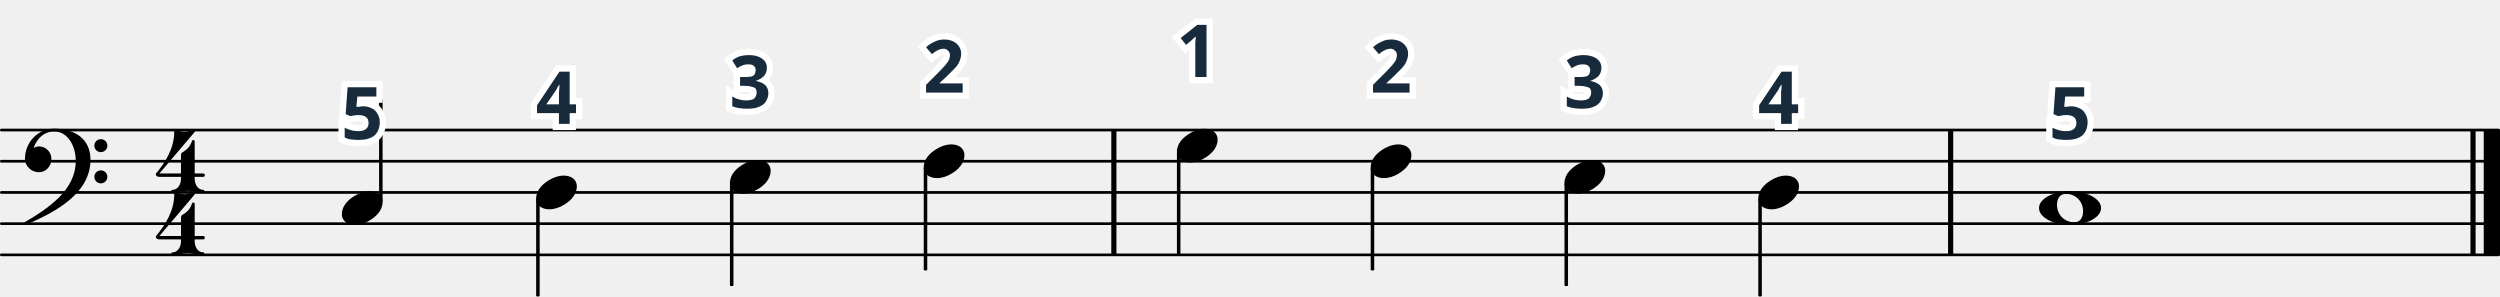
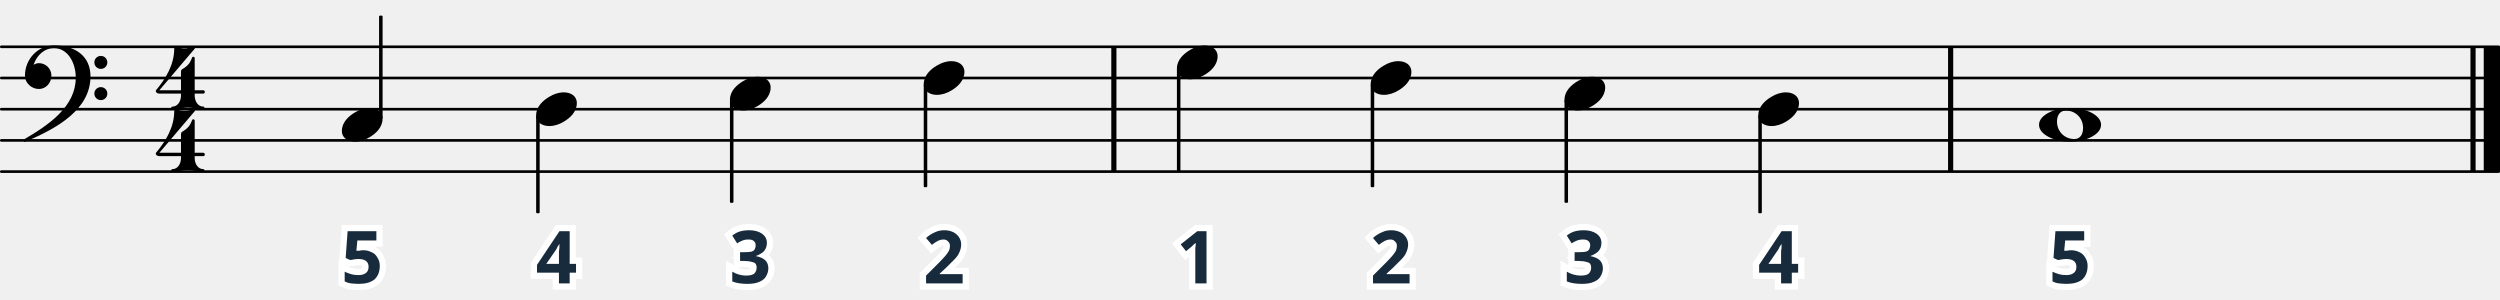
- <svg xmlns="http://www.w3.org/2000/svg" version="1.2" viewBox="0.0 -3.168 80.123 9.501" color="black">
+ <svg xmlns="http://www.w3.org/2000/svg" version="1.2" viewBox="0.0 -0.5 80.123 9.583" color="black">
  <style type="text/css">

tspan { white-space: pre; }

</style>
  <g transform="translate(0, 5)">
    <line stroke-linejoin="round" stroke-linecap="round" stroke-width="0.087" stroke="currentColor" x1="0.043" y1="0" x2="80.079" y2="0" />
  </g>
  <g transform="translate(0, 4)">
    <line stroke-linejoin="round" stroke-linecap="round" stroke-width="0.087" stroke="currentColor" x1="0.043" y1="0" x2="80.079" y2="0" />
  </g>
  <g transform="translate(0, 3)">
    <line stroke-linejoin="round" stroke-linecap="round" stroke-width="0.087" stroke="currentColor" x1="0.043" y1="0" x2="80.079" y2="0" />
  </g>
  <g transform="translate(0, 2)">
    <line stroke-linejoin="round" stroke-linecap="round" stroke-width="0.087" stroke="currentColor" x1="0.043" y1="0" x2="80.079" y2="0" />
  </g>
  <g transform="translate(0, 1)">
    <line stroke-linejoin="round" stroke-linecap="round" stroke-width="0.087" stroke="currentColor" x1="0.043" y1="0" x2="80.079" y2="0" />
  </g>
  <g transform="translate(35.616, 3)">
    <rect x="0" y="-2" width="0.165" height="4" ry="0" fill="currentColor" />
  </g>
  <g transform="translate(62.434, 3)">
    <rect x="0" y="-2" width="0.165" height="4" ry="0" fill="currentColor" />
  </g>
  <g transform="translate(79.602, 3)">
    <rect x="0" y="-2" width="0.521" height="4" ry="0" fill="currentColor" />
  </g>
  <g transform="translate(79.176, 3)">
    <rect x="0" y="-2" width="0.165" height="4" ry="0" fill="currentColor" />
  </g>
  <g transform="translate(56.409, 3)">
    <rect x="-0.057" y="0.197" width="0.113" height="3.137" ry="0.032" fill="currentColor" />
  </g>
  <g>
    <g transform="translate(56.352, 3)">
      <path transform="scale(0.004, -0.004)" d="M222 135c53 0 104 -27 104 -86c0 -71 -56 -120 -103 -148c-36 -22 -76 -36 -118 -36c-53 0 -105 27 -105 86c0 71 57 120 104 148c36 22 76 36 118 36z" fill="currentColor" />
    </g>
  </g>
  <g transform="translate(50.198, 3)">
    <rect x="-0.057" y="-0.303" width="0.113" height="3.303" ry="0.032" fill="currentColor" />
  </g>
  <g>
    <g transform="translate(50.141, 2.5)">
      <path transform="scale(0.004, -0.004)" d="M222 135c53 0 104 -27 104 -86c0 -71 -56 -120 -103 -148c-36 -22 -76 -36 -118 -36c-53 0 -105 27 -105 86c0 71 57 120 104 148c36 22 76 36 118 36z" fill="currentColor" />
    </g>
  </g>
  <g>
    <g transform="translate(65.349, 3.5)">
      <path transform="scale(0.004, -0.004)" d="M215 114c-50 0 -71 -42 -71 -88c0 -79 60 -140 139 -140c50 0 70 42 70 88c0 79 -59 140 -138 140zM497 0c0 -43 -35 -74 -73 -95c-54 -29 -114 -40 -175 -40s-122 11 -176 40c-38 21 -73 52 -73 95s35 74 73 95c54 29 115 40 176 40s121 -11 175 -40 c38 -21 73 -52 73 -95z" fill="currentColor" />
    </g>
  </g>
  <g transform="translate(43.987, 3)">
    <rect x="-0.057" y="-0.803" width="0.113" height="3.303" ry="0.032" fill="currentColor" />
  </g>
  <g>
    <g transform="translate(43.93, 2)">
      <path transform="scale(0.004, -0.004)" d="M222 135c53 0 104 -27 104 -86c0 -71 -56 -120 -103 -148c-36 -22 -76 -36 -118 -36c-53 0 -105 27 -105 86c0 71 57 120 104 148c36 22 76 36 118 36z" fill="currentColor" />
    </g>
  </g>
  <g>
    <g transform="translate(23.394, 2.5)">
      <path transform="scale(0.004, -0.004)" d="M222 135c53 0 104 -27 104 -86c0 -71 -56 -120 -103 -148c-36 -22 -76 -36 -118 -36c-53 0 -105 27 -105 86c0 71 57 120 104 148c36 22 76 36 118 36z" fill="currentColor" />
    </g>
  </g>
  <g transform="translate(17.24, 3)">
    <rect x="-0.057" y="0.197" width="0.113" height="3.137" ry="0.032" fill="currentColor" />
  </g>
  <g>
    <g transform="translate(17.183, 3)">
      <path transform="scale(0.004, -0.004)" d="M222 135c53 0 104 -27 104 -86c0 -71 -56 -120 -103 -148c-36 -22 -76 -36 -118 -36c-53 0 -105 27 -105 86c0 71 57 120 104 148c36 22 76 36 118 36z" fill="currentColor" />
    </g>
  </g>
  <g transform="translate(12.206, 3)">
    <rect x="-0.057" y="-3" width="0.113" height="3.303" ry="0.032" fill="currentColor" />
  </g>
  <g transform="translate(5, 3)">
    <path transform="scale(0.004, -0.004)" d="M208 319c21 13 42 27 57 47c11 15 18 32 25 49c4 9 20 7 20 -7v-256h68c9 0 13 -7 13 -14s-4 -13 -13 -13h-68v-16c0 -45 26 -88 68 -88c7 0 10 -5 10 -10s-3 -11 -10 -11c-41 0 -82 13 -123 13s-82 -13 -123 -13c-7 0 -10 6 -10 11s3 10 10 10c42 0 68 43 68 88v16h-173 c-21 0 -29 13 -29 21c0 2 1 5 2 6c81 96 146 208 146 333c0 8 5 15 12 15h3c22 -7 44 -13 67 -13s45 6 67 13c2 1 2 1 4 1c10 0 16 -10 11 -16l-283 -333h173v147c0 8 2 16 8 20z" fill="currentColor" />
  </g>
  <g transform="translate(5, 5.004)">
    <path transform="scale(0.004, -0.004)" d="M208 319c21 13 42 27 57 47c11 15 18 32 25 49c4 9 20 7 20 -7v-256h68c9 0 13 -7 13 -14s-4 -13 -13 -13h-68v-16c0 -45 26 -88 68 -88c7 0 10 -5 10 -10s-3 -11 -10 -11c-41 0 -82 13 -123 13s-82 -13 -123 -13c-7 0 -10 6 -10 11s3 10 10 10c42 0 68 43 68 88v16h-173 c-21 0 -29 13 -29 21c0 2 1 5 2 6c81 96 146 208 146 333c0 8 5 15 12 15h3c22 -7 44 -13 67 -13s45 6 67 13c2 1 2 1 4 1c10 0 16 -10 11 -16l-283 -333h173v147c0 8 2 16 8 20z" fill="currentColor" />
  </g>
  <g transform="translate(0.8, 2)">
    <path transform="scale(0.004, -0.004)" d="M556 -125c0 29 23 52 52 52s52 -23 52 -52s-23 -52 -52 -52s-52 23 -52 52zM556 125c0 29 23 52 52 52s52 -23 52 -52s-23 -52 -52 -52s-52 23 -52 52zM233 261c171 0 292 -86 292 -248c0 -263 -264 -415 -517 -521c-2 -2 -5 -3 -8 -3c-6 0 -11 5 -11 11c0 3 1 6 3 8 c203 118 415 265 415 494c0 121 -64 237 -174 237c-79 0 -138 -57 -164 -133c14 8 28 13 43 13c55 0 100 -45 100 -100c0 -58 -44 -107 -100 -107c-60 0 -112 48 -112 107c0 132 103 242 233 242z" fill="currentColor" />
  </g>
  <g>
    <g transform="translate(10.957, 3.5)">
      <path transform="scale(0.004, -0.004)" d="M222 135c53 0 104 -27 104 -86c0 -71 -56 -120 -103 -148c-36 -22 -76 -36 -118 -36c-53 0 -105 27 -105 86c0 71 57 120 104 148c36 22 76 36 118 36z" fill="currentColor" />
    </g>
  </g>
  <g transform="translate(23.451, 3)">
    <rect x="-0.057" y="-0.303" width="0.113" height="3.303" ry="0.032" fill="currentColor" />
  </g>
  <g transform="translate(37.776, 3)">
    <rect x="-0.057" y="-1.303" width="0.113" height="3.303" ry="0.032" fill="currentColor" />
  </g>
  <g>
    <g transform="translate(37.719, 1.5)">
      <path transform="scale(0.004, -0.004)" d="M222 135c53 0 104 -27 104 -86c0 -71 -56 -120 -103 -148c-36 -22 -76 -36 -118 -36c-53 0 -105 27 -105 86c0 71 57 120 104 148c36 22 76 36 118 36z" fill="currentColor" />
    </g>
  </g>
  <g transform="translate(29.662, 3)">
    <rect x="-0.057" y="-0.803" width="0.113" height="3.303" ry="0.032" fill="currentColor" />
  </g>
  <g>
    <g transform="translate(29.605, 2)">
      <path transform="scale(0.004, -0.004)" d="M222 135c53 0 104 -27 104 -86c0 -71 -56 -120 -103 -148c-36 -22 -76 -36 -118 -36c-53 0 -105 27 -105 86c0 71 57 120 104 148c36 22 76 36 118 36z" fill="currentColor" />
    </g>
  </g>
  <g aria-label="ゆびばんごう">
-     <text x="11.61" y="1.3" font-size="2.35" font-family="sans-serif" font-weight="bold" text-anchor="middle" fill="#172b3d" stroke="white" stroke-width=".4" paint-order="stroke">5</text>
-     <text x="17.836" y="0.8" font-size="2.35" font-family="sans-serif" font-weight="bold" text-anchor="middle" fill="#172b3d" stroke="white" stroke-width=".4" paint-order="stroke">4</text>
-     <text x="24.047" y="0.3" font-size="2.35" font-family="sans-serif" font-weight="bold" text-anchor="middle" fill="#172b3d" stroke="white" stroke-width=".4" paint-order="stroke">3</text>
-     <text x="30.258" y="-0.2" font-size="2.35" font-family="sans-serif" font-weight="bold" text-anchor="middle" fill="#172b3d" stroke="white" stroke-width=".4" paint-order="stroke">2</text>
-     <text x="38.372" y="-0.7" font-size="2.35" font-family="sans-serif" font-weight="bold" text-anchor="middle" fill="#172b3d" stroke="white" stroke-width=".4" paint-order="stroke">1</text>
-     <text x="44.583" y="-0.2" font-size="2.35" font-family="sans-serif" font-weight="bold" text-anchor="middle" fill="#172b3d" stroke="white" stroke-width=".4" paint-order="stroke">2</text>
-     <text x="50.794" y="0.3" font-size="2.35" font-family="sans-serif" font-weight="bold" text-anchor="middle" fill="#172b3d" stroke="white" stroke-width=".4" paint-order="stroke">3</text>
-     <text x="57.005" y="0.8" font-size="2.35" font-family="sans-serif" font-weight="bold" text-anchor="middle" fill="#172b3d" stroke="white" stroke-width=".4" paint-order="stroke">4</text>
-     <text x="66.344" y="1.3" font-size="2.35" font-family="sans-serif" font-weight="bold" text-anchor="middle" fill="#172b3d" stroke="white" stroke-width=".4" paint-order="stroke">5</text>
+     <text x="11.61" y="8.583" font-size="2.35" font-family="sans-serif" font-weight="bold" text-anchor="middle" fill="#172b3d" stroke="white" stroke-width=".4" paint-order="stroke">5</text>
+     <text x="17.836" y="8.583" font-size="2.35" font-family="sans-serif" font-weight="bold" text-anchor="middle" fill="#172b3d" stroke="white" stroke-width=".4" paint-order="stroke">4</text>
+     <text x="24.047" y="8.583" font-size="2.35" font-family="sans-serif" font-weight="bold" text-anchor="middle" fill="#172b3d" stroke="white" stroke-width=".4" paint-order="stroke">3</text>
+     <text x="30.258" y="8.583" font-size="2.35" font-family="sans-serif" font-weight="bold" text-anchor="middle" fill="#172b3d" stroke="white" stroke-width=".4" paint-order="stroke">2</text>
+     <text x="38.372" y="8.583" font-size="2.35" font-family="sans-serif" font-weight="bold" text-anchor="middle" fill="#172b3d" stroke="white" stroke-width=".4" paint-order="stroke">1</text>
+     <text x="44.583" y="8.583" font-size="2.35" font-family="sans-serif" font-weight="bold" text-anchor="middle" fill="#172b3d" stroke="white" stroke-width=".4" paint-order="stroke">2</text>
+     <text x="50.794" y="8.583" font-size="2.35" font-family="sans-serif" font-weight="bold" text-anchor="middle" fill="#172b3d" stroke="white" stroke-width=".4" paint-order="stroke">3</text>
+     <text x="57.005" y="8.583" font-size="2.35" font-family="sans-serif" font-weight="bold" text-anchor="middle" fill="#172b3d" stroke="white" stroke-width=".4" paint-order="stroke">4</text>
+     <text x="66.344" y="8.583" font-size="2.35" font-family="sans-serif" font-weight="bold" text-anchor="middle" fill="#172b3d" stroke="white" stroke-width=".4" paint-order="stroke">5</text>
  </g>
</svg>
